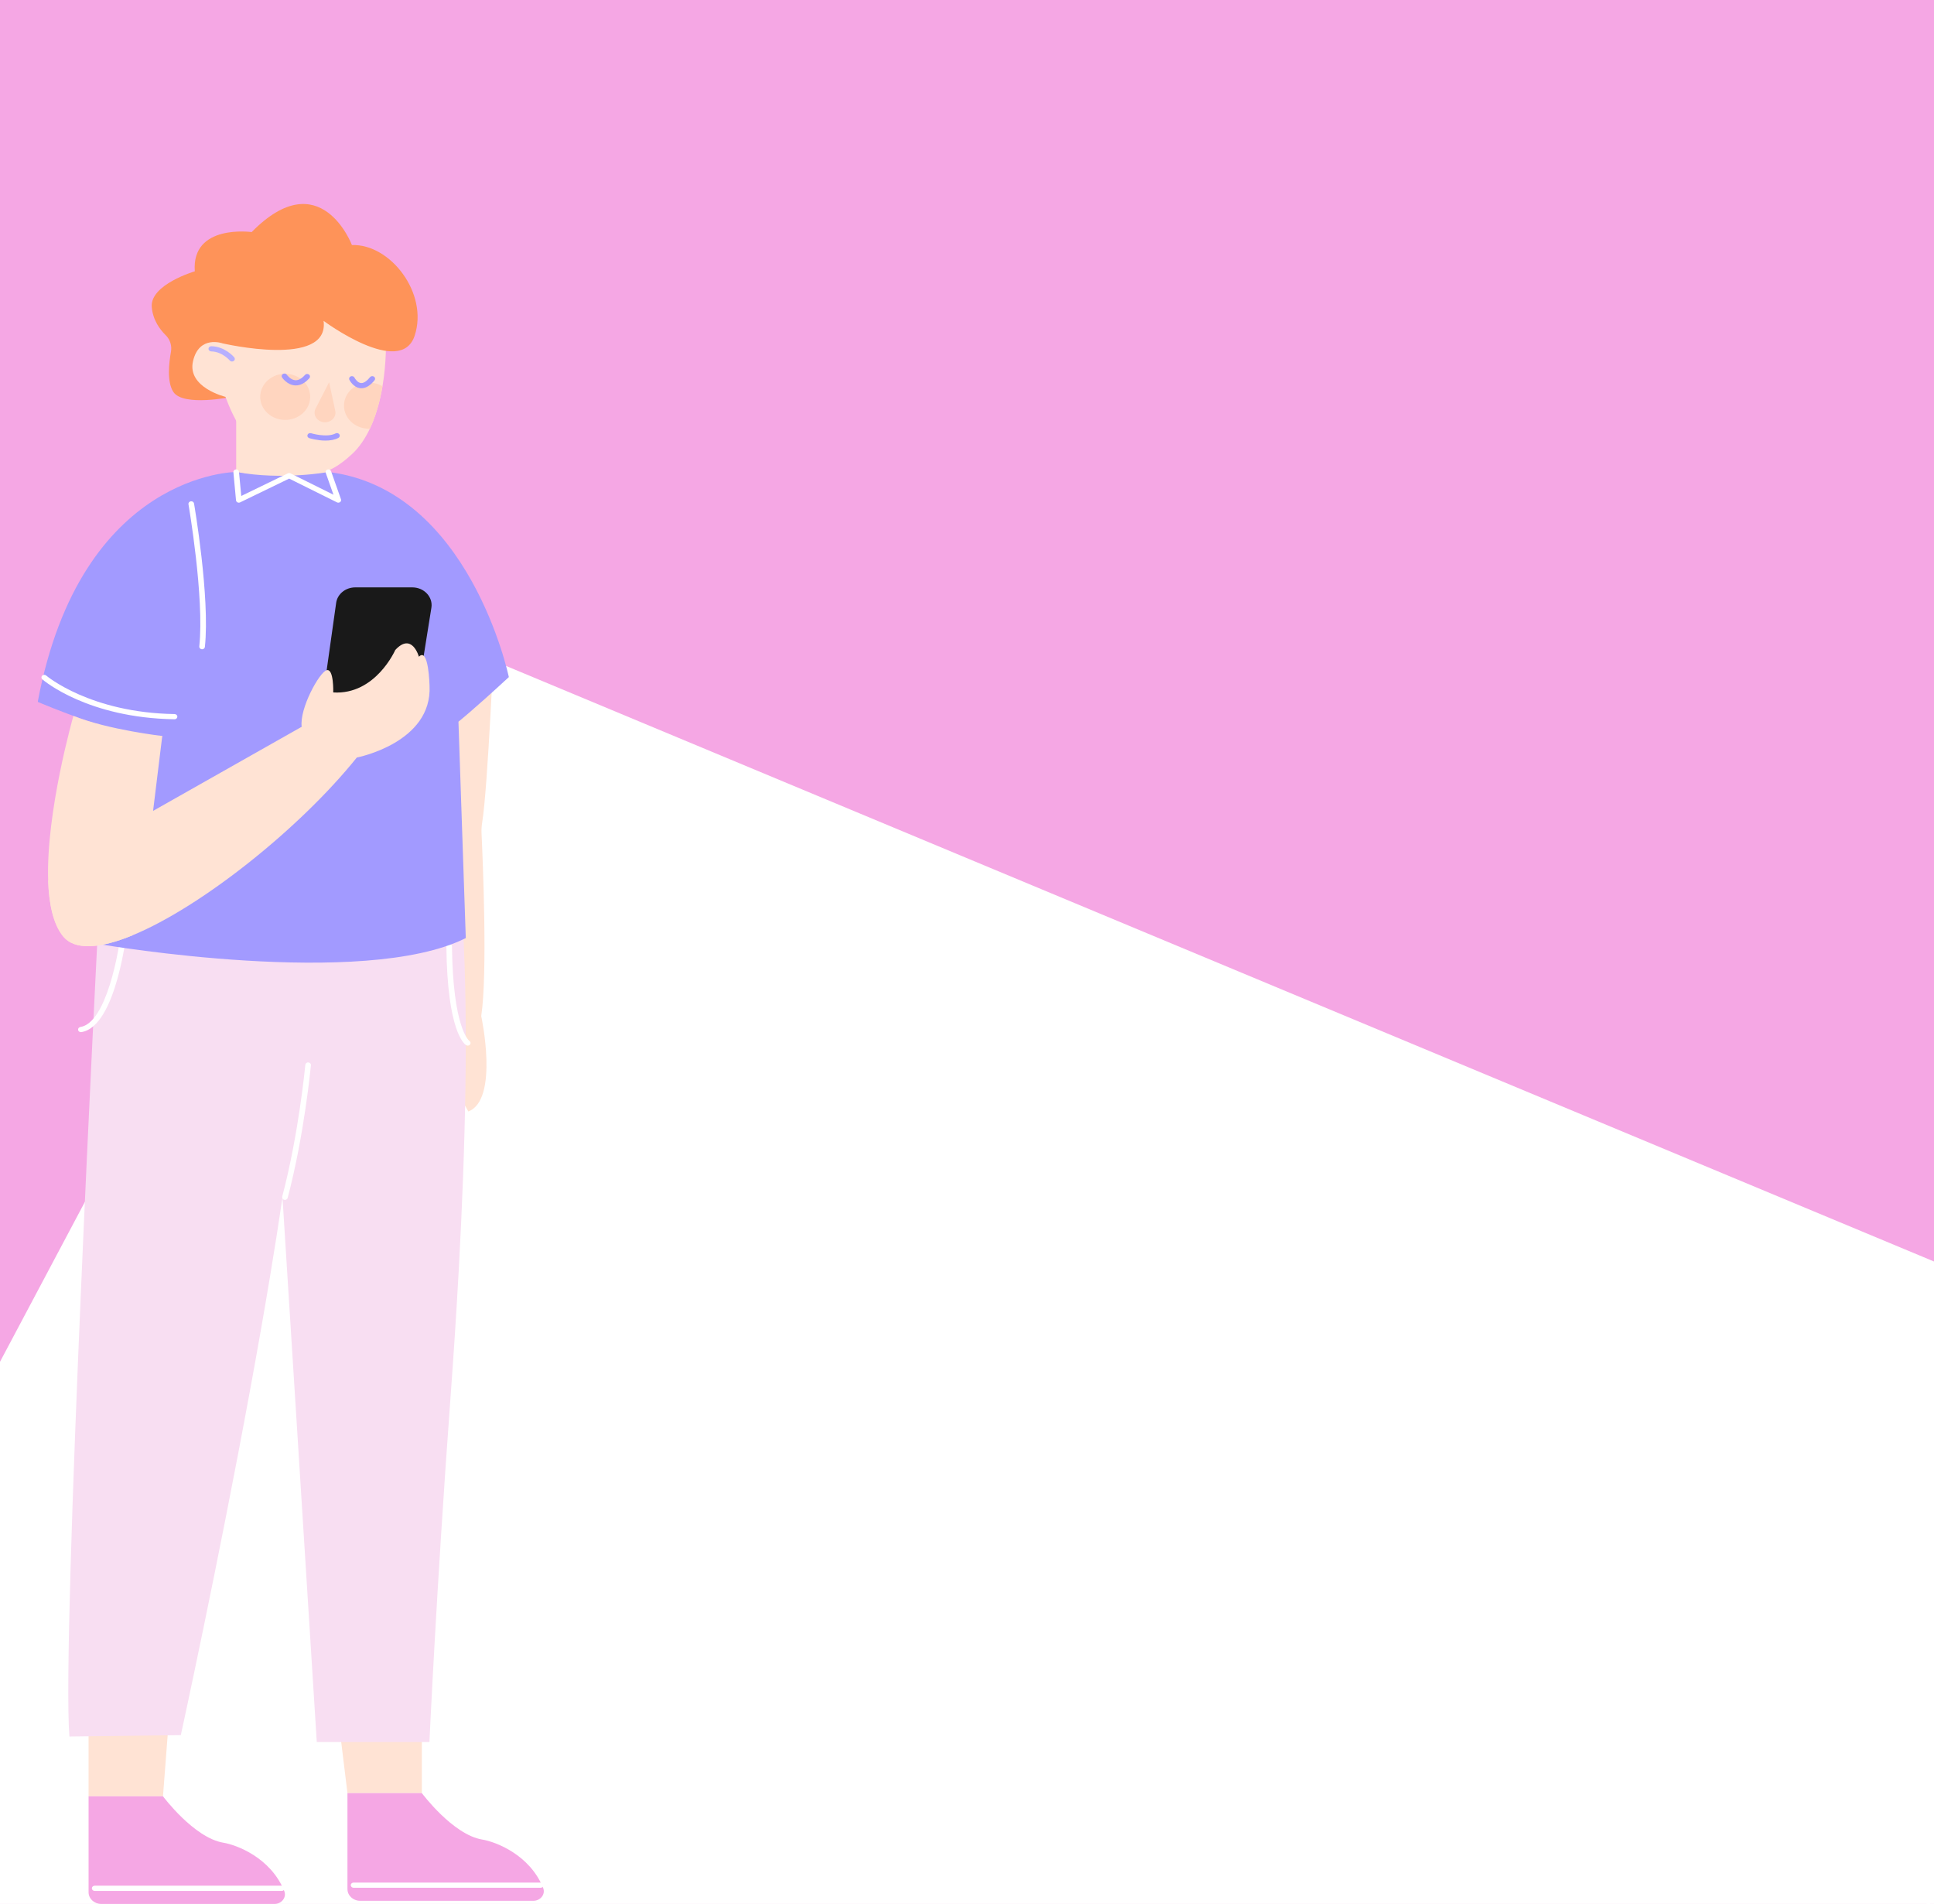
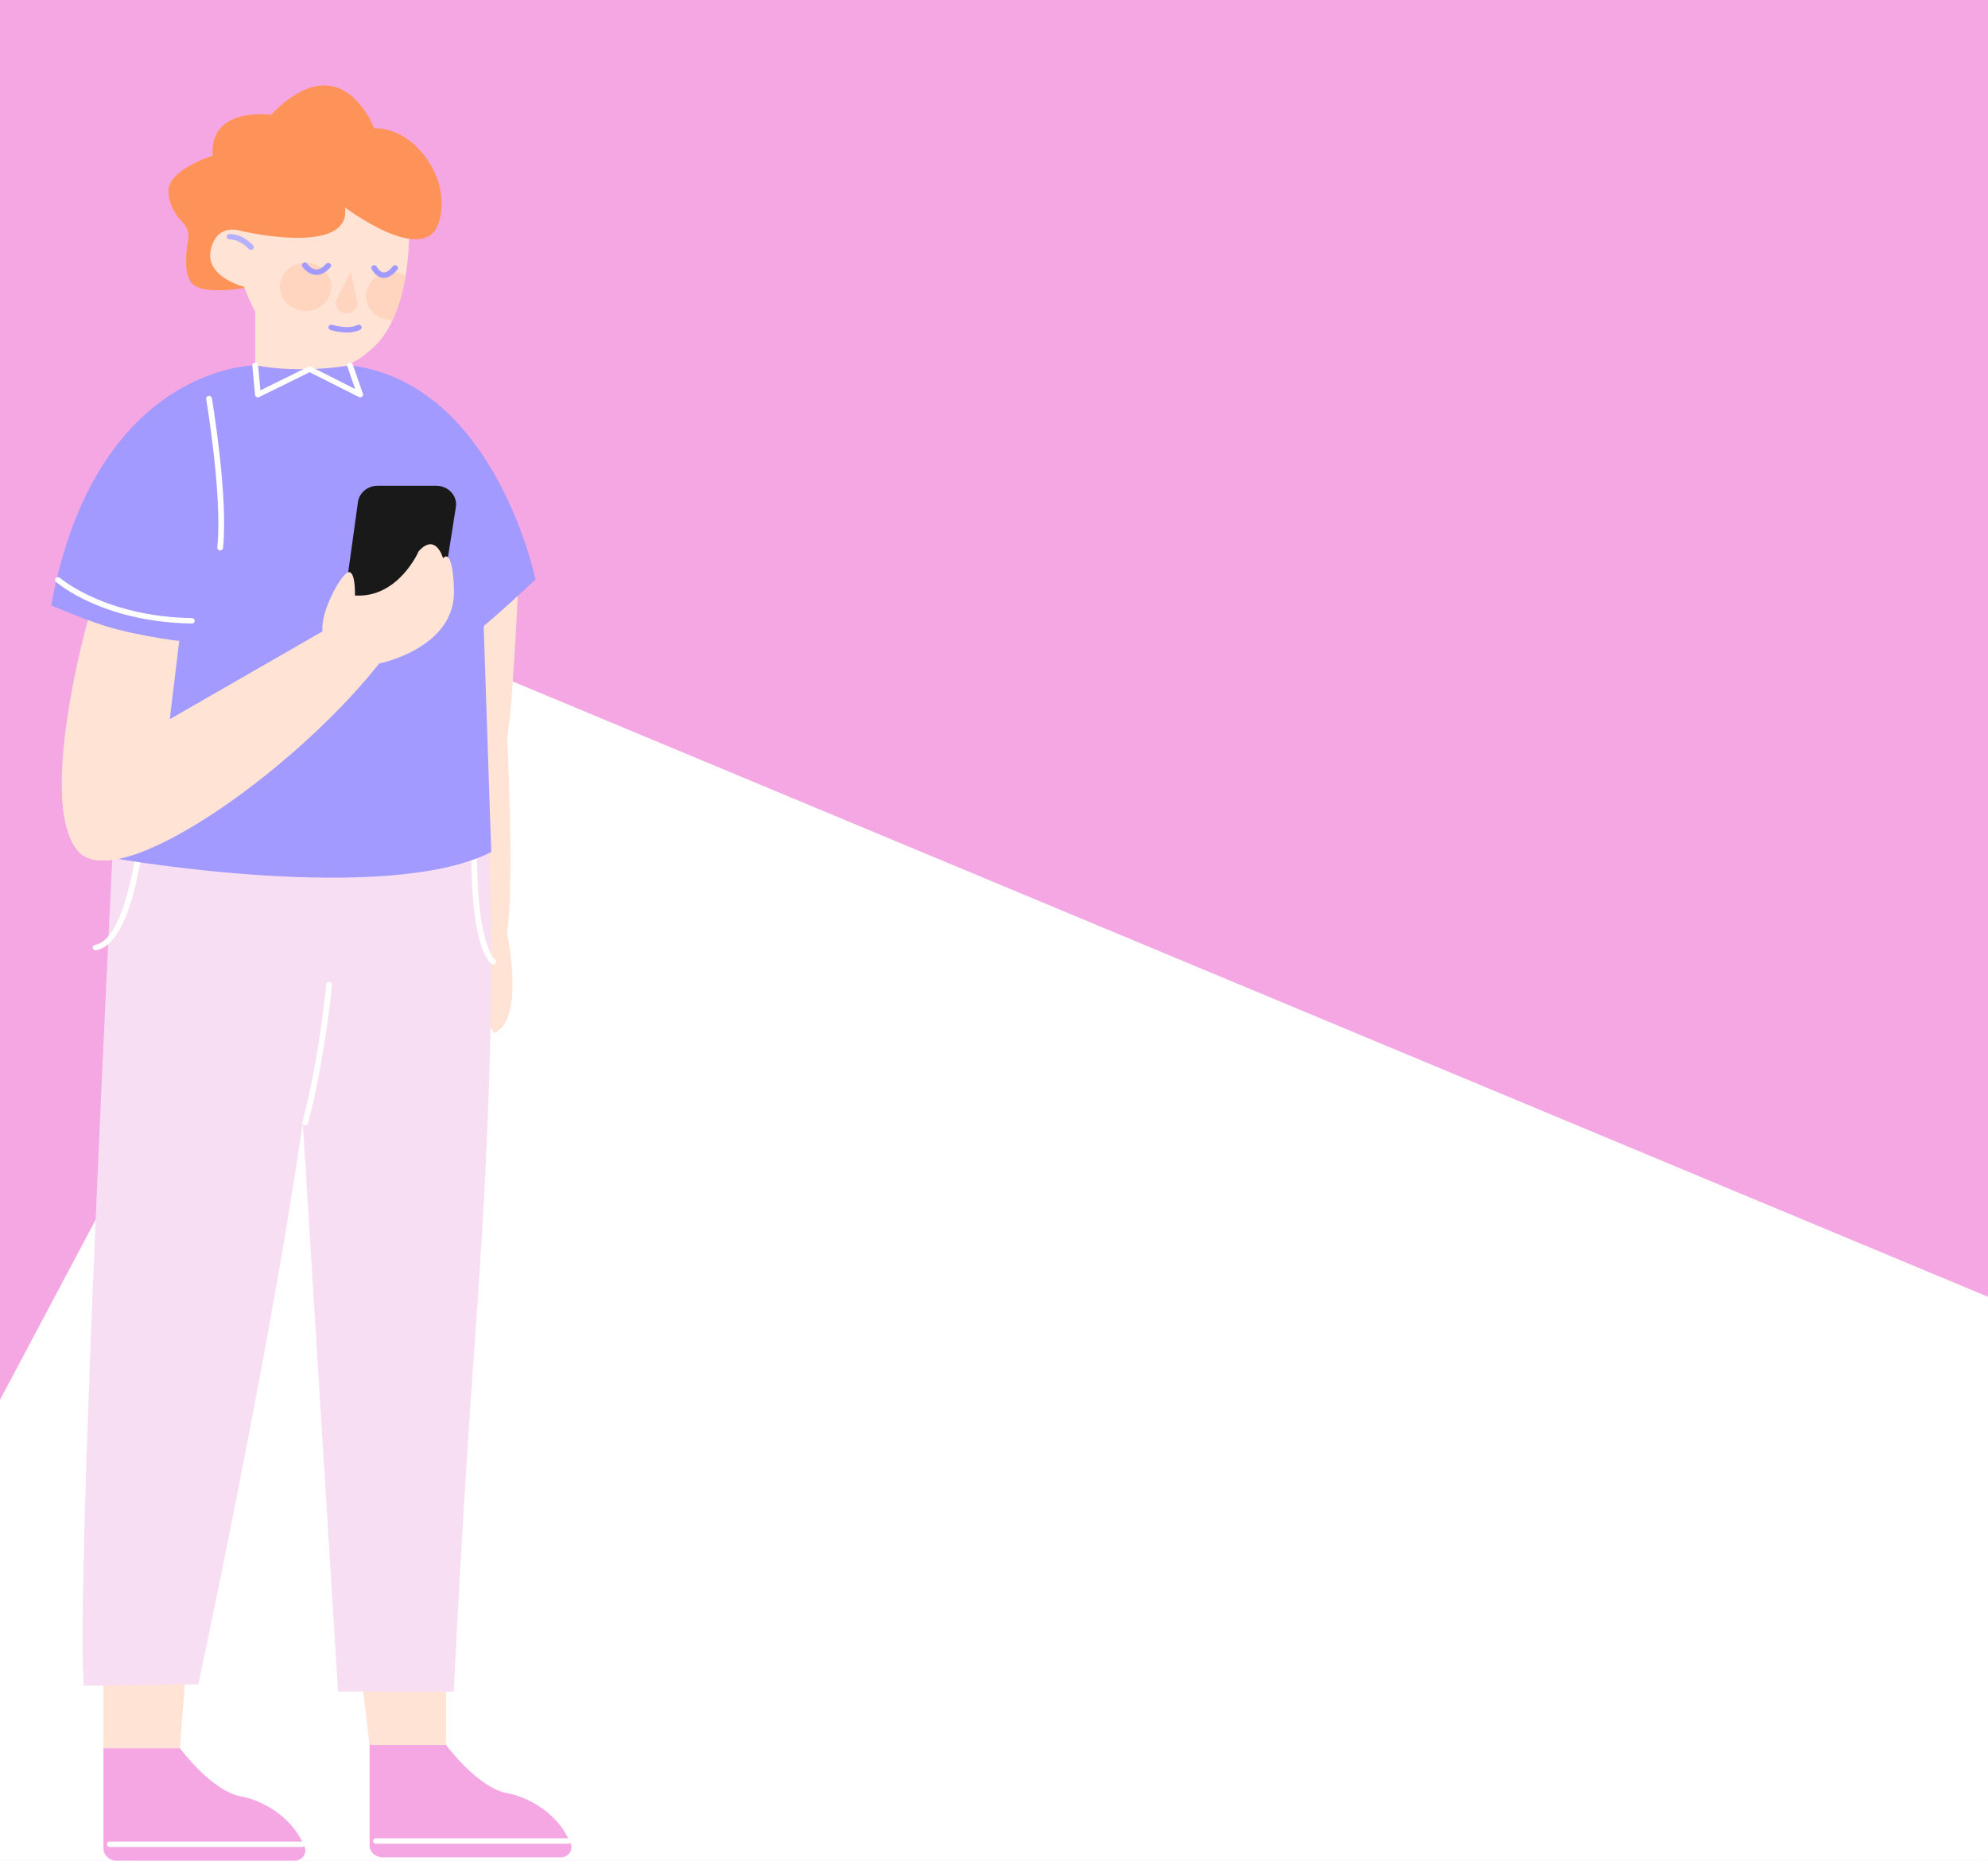
- <svg xmlns="http://www.w3.org/2000/svg" width="1280" height="1260" viewBox="0 0 1280 1260" fill="none">
-   <g clip-path="url(#clip0_233_192)">
-     <rect width="1280" height="1260" fill="#F5A7E4" />
+ <svg xmlns="http://www.w3.org/2000/svg" width="1280" height="1198" viewBox="0 0 1280 1198" fill="none">
+   <g clip-path="url(#clip0_293_107)">
+     <rect width="1280" height="1198" fill="#F5A7E4" />
    <path d="M262 413L1277.5 836.5V1600H-9V923.5L262 413Z" fill="white" />
    <path d="M262 413L1277.5 836.5V1600H-9M262 413L-9 1600M262 413L-9 923.5V1600" stroke="white" stroke-width="5" />
-     <path d="M327.197 420.805C327.197 420.805 322.881 521.238 319.142 544.222C318.753 546.611 318.595 549.027 318.704 551.449C319.561 569.718 322.729 644.565 318.504 672.422C318.504 672.422 330.462 727.651 309.992 735.558L252.79 635.198L285.316 464.098L327.197 420.805Z" fill="#FFE3D4" />
-     <path d="M220.838 1112.11L229.963 1186.66H279.207V1089.12L220.838 1112.11Z" fill="#FFE3D4" />
-     <path d="M229.963 1186.66H279.207C279.207 1186.66 299.677 1214.16 319.143 1217.38C327.964 1218.84 350.513 1227.25 359.487 1249.41C361.159 1253.53 357.754 1257.92 352.988 1257.92H238.365C233.726 1257.92 229.963 1254.45 229.963 1250.17V1186.66Z" fill="#F5A7E4" />
-     <path d="M234 1249.28H357.839C358.86 1249.28 359.693 1248.51 359.693 1247.56C359.693 1246.62 358.86 1245.85 357.839 1245.85H234C232.972 1245.85 232.139 1246.62 232.139 1247.56C232.139 1248.51 232.972 1249.28 234 1249.28Z" fill="white" />
-     <path d="M58.62 1109.78V1188.75H107.87L116.047 1082.1L58.62 1109.78Z" fill="#FFE3D4" />
-     <path d="M58.619 1188.75H107.869C107.869 1188.75 128.333 1216.23 147.799 1219.46C156.621 1220.92 179.17 1229.33 188.149 1251.49C189.815 1255.61 186.416 1260 181.644 1260H67.021C62.382 1260 58.619 1256.52 58.619 1252.24V1188.75Z" fill="#F5A7E4" />
-     <path d="M62.654 1251.36H186.499C187.521 1251.36 188.354 1250.59 188.354 1249.64C188.354 1248.7 187.521 1247.93 186.499 1247.93H62.654C61.626 1247.93 60.793 1248.7 60.793 1249.64C60.793 1250.59 61.626 1251.36 62.654 1251.36Z" fill="white" />
-     <path d="M45.936 1149.2L119.674 1148.28C119.674 1148.28 144.084 1036.68 165.642 919.217C170.274 894.024 174.773 868.551 178.865 843.87C181.807 826.196 184.537 808.91 186.956 792.4L190.264 844.937L194.951 919.2L209.657 1152.86H284.21C284.21 1152.86 288.897 1050.72 298.096 925.809C298.144 925.427 298.157 925.056 298.175 924.662C300.205 897.267 302.06 868.759 303.646 840.026C303.646 839.925 303.665 839.807 303.665 839.7C308.011 759.975 310.042 678.401 306.358 612.792C306.358 612.792 225.652 642.655 64.831 614.815C64.831 614.815 40.714 1084.17 45.936 1149.2Z" fill="#F8DEF2" />
-     <path d="M188.578 794.052C189.416 794.052 190.176 793.53 190.383 792.748C201.442 751.046 205.74 705.409 205.783 704.948C205.868 704.004 205.114 703.172 204.086 703.094C203.071 702.998 202.159 703.717 202.074 704.661C202.031 705.117 197.764 750.495 186.772 791.928C186.529 792.85 187.137 793.777 188.134 794.002C188.28 794.035 188.432 794.052 188.578 794.052Z" fill="white" />
-     <path d="M309.563 691.967C310.183 691.967 310.791 691.68 311.138 691.163C311.673 690.382 311.442 689.348 310.621 688.825C310.317 688.601 299.745 680.216 299.137 626.184C299.131 625.245 298.292 624.487 297.282 624.487C297.27 624.487 297.264 624.487 297.258 624.487C296.237 624.498 295.404 625.268 295.422 626.218C296.054 682.767 307.295 690.944 308.572 691.697C308.882 691.877 309.229 691.967 309.563 691.967Z" fill="white" />
-     <path d="M53.523 683.054C53.633 683.054 53.736 683.043 53.839 683.032C77.233 679.356 84.06 615.653 84.34 612.944C84.431 612 83.69 611.163 82.668 611.073C81.635 610.983 80.735 611.674 80.632 612.613C78.808 630.348 70.315 676.957 53.213 679.643C52.204 679.8 51.523 680.688 51.693 681.621C51.851 682.464 52.636 683.054 53.523 683.054Z" fill="white" />
-     <path d="M156.322 312.353V273.302L216.199 277.253L217.707 323.648L156.322 312.353Z" fill="#FFE3D4" />
-     <mask id="mask0_233_192" style="mask-type:luminance" maskUnits="userSpaceOnUse" x="25" y="311" width="314" height="327">
-       <path d="M338.143 311.347H24.999V637.912H338.143V311.347Z" fill="white" />
+     <path d="M335.197 345.341C335.197 345.341 330.881 447.369 327.142 470.718C326.753 473.144 326.595 475.599 326.704 478.059C327.561 496.618 330.729 572.654 326.504 600.952C326.504 600.952 338.462 657.058 317.992 665.09L260.79 563.137L293.316 389.322L335.197 345.341Z" fill="#FFE3D4" />
+     <path d="M228.838 1047.62L237.963 1123.36H287.207V1024.26L228.838 1047.62Z" fill="#FFE3D4" />
+     <path d="M237.963 1123.36H287.207C287.207 1123.36 307.677 1151.28 327.143 1154.56C335.964 1156.05 358.513 1164.59 367.487 1187.1C369.159 1191.29 365.754 1195.74 360.988 1195.74H246.365C241.726 1195.74 237.963 1192.22 237.963 1187.87V1123.36Z" fill="#F5A7E4" />
+     <path d="M242 1186.97H365.839C366.86 1186.97 367.693 1186.19 367.693 1185.22C367.693 1184.26 366.86 1183.48 365.839 1183.48H242C240.972 1183.48 240.139 1184.26 240.139 1185.22C240.139 1186.19 240.972 1186.97 242 1186.97Z" fill="white" />
+     <path d="M66.62 1045.26V1125.48H115.87L124.047 1017.13L66.62 1045.26Z" fill="#FFE3D4" />
+     <path d="M66.619 1125.48H115.869C115.869 1125.48 136.333 1153.4 155.799 1156.67C164.621 1158.15 187.17 1166.7 196.149 1189.21C197.815 1193.4 194.416 1197.86 189.644 1197.86H75.021C70.382 1197.86 66.619 1194.32 66.619 1189.98V1125.48Z" fill="#F5A7E4" />
+     <path d="M70.654 1189.08H194.499C195.521 1189.08 196.354 1188.29 196.354 1187.34C196.354 1186.38 195.521 1185.59 194.499 1185.59H70.654C69.626 1185.59 68.793 1186.38 68.793 1187.34C68.793 1188.29 69.626 1189.08 70.654 1189.08Z" fill="white" />
+     <path d="M53.936 1085.3L127.674 1084.36C127.674 1084.36 152.084 970.996 173.642 851.665C178.274 826.072 182.773 800.194 186.865 775.121C189.807 757.167 192.537 739.607 194.956 722.835L198.264 776.206L202.951 851.648L217.657 1089.02H292.21C292.21 1089.02 296.897 985.256 306.096 858.361C306.144 857.973 306.157 857.596 306.175 857.197C308.205 829.366 310.06 800.406 311.646 771.217C311.646 771.114 311.665 770.994 311.665 770.886C316.011 689.895 318.042 607.026 314.358 540.376C314.358 540.376 233.652 570.713 72.831 542.432C72.831 542.432 48.714 1019.23 53.936 1085.3Z" fill="#F8DEF2" />
+     <path d="M196.578 724.513C197.416 724.513 198.176 723.982 198.383 723.189C209.442 680.824 213.74 634.463 213.783 633.995C213.868 633.036 213.114 632.191 212.086 632.111C211.071 632.014 210.159 632.745 210.074 633.704C210.031 634.166 205.764 680.265 194.772 722.355C194.529 723.292 195.137 724.234 196.134 724.462C196.28 724.496 196.432 724.513 196.578 724.513Z" fill="white" />
+     <path d="M317.563 620.807C318.183 620.807 318.791 620.516 319.138 619.991C319.673 619.198 319.442 618.147 318.621 617.616C318.317 617.388 307.745 608.87 307.137 553.98C307.131 553.027 306.292 552.256 305.282 552.256C305.27 552.256 305.264 552.256 305.258 552.256C304.237 552.268 303.404 553.05 303.422 554.015C304.054 611.462 315.295 619.768 316.572 620.533C316.882 620.716 317.229 620.807 317.563 620.807Z" fill="white" />
+     <path d="M61.523 611.753C61.633 611.753 61.736 611.742 61.839 611.731C85.233 607.997 92.06 543.282 92.34 540.531C92.431 539.572 91.69 538.721 90.668 538.63C89.635 538.538 88.735 539.24 88.632 540.194C86.808 558.211 78.315 605.559 61.213 608.288C60.204 608.448 59.523 609.35 59.693 610.298C59.851 611.154 60.636 611.753 61.523 611.753Z" fill="white" />
+     <path d="M164.322 235.168V195.498L224.199 199.511L225.707 246.643L164.322 235.168Z" fill="#FFE3D4" />
+     <mask id="mask0_293_107" style="mask-type:luminance" maskUnits="userSpaceOnUse" x="33" y="234" width="314" height="332">
+       <path d="M346.143 234.146H32.999V565.895H346.143V234.146Z" fill="white" />
    </mask>
-     <g mask="url(#mask0_233_192)">
-       <path d="M156.324 312.353C156.324 312.353 53.531 312.353 24.976 464.481C24.976 464.481 85.504 490.623 107.396 487.06L68.013 625.167C68.013 625.167 240.671 654.67 308.275 620.801L303.423 477.597C303.423 477.597 312.3 470.673 336.77 448.094C336.77 448.094 310.877 323.648 217.344 312.353C217.344 312.353 187.019 318.001 156.324 312.353Z" fill="#A29AFF" />
+     <g mask="url(#mask0_293_107)">
+       <path d="M164.324 235.168C164.324 235.168 61.531 235.168 32.976 389.71C32.976 389.71 93.504 416.268 115.396 412.648L76.013 552.947C76.013 552.947 248.671 582.918 316.275 548.512L311.423 403.035C311.423 403.035 320.3 396.001 344.77 373.064C344.77 373.064 318.877 246.643 225.344 235.168C225.344 235.168 195.019 240.905 164.324 235.168Z" fill="#A29AFF" />
    </g>
-     <path d="M216.199 443.531L222.485 398.956C223.312 393.095 228.723 388.717 235.125 388.717H272.909C280.685 388.717 286.655 395.09 285.512 402.193L277.256 453.781L216.199 467.195V443.531Z" fill="#191919" />
-     <path d="M31.874 582.818C32.391 598.17 35.182 611.494 41.711 619.575C49.517 629.241 66.485 627.712 87.775 618.946C133.238 600.182 198.441 548.28 236.152 501.322C236.152 501.322 286.217 491.662 284.283 453.781C284.283 453.781 283.742 427.936 277.249 434.607C277.249 434.607 272.696 418.119 261.595 430.167C261.595 430.167 248.554 460.013 220.546 458.243C220.546 458.243 221.032 442.199 216.199 443.536C211.366 444.874 198.118 468.937 199.669 480.974L101.315 536.63L107.394 487.06C107.394 487.06 72.194 483.092 48.587 473.775C48.587 473.775 30.33 537.333 31.874 582.818Z" fill="#FFE3D4" />
-     <path d="M133.748 429.667C134.702 429.667 135.511 429.009 135.602 428.122C139.092 395.326 128.526 333.797 128.41 333.173C128.252 332.246 127.304 331.6 126.288 331.751C125.273 331.903 124.58 332.78 124.744 333.718C124.841 334.336 135.341 395.427 131.9 427.784C131.796 428.729 132.544 429.571 133.572 429.661C133.626 429.667 133.699 429.667 133.748 429.667Z" fill="white" />
-     <path d="M115.526 476.001C116.535 476.001 117.368 475.248 117.387 474.309C117.399 473.365 116.584 472.584 115.557 472.561C59.704 471.69 30.839 447.296 30.553 447.049C29.799 446.402 28.626 446.436 27.921 447.127C27.221 447.818 27.258 448.909 28.006 449.555C29.215 450.6 58.221 475.107 115.49 476.001C115.502 476.001 115.508 476.001 115.526 476.001Z" fill="white" />
-     <path d="M128.934 179.551C128.934 179.551 99.297 188.255 100.44 203.097C101.115 211.728 105.808 218.022 109.632 221.787C112.635 224.749 113.869 228.868 113.14 232.869C111.742 240.568 110.477 252.734 114.672 259.287C121.122 269.363 153.562 262.63 153.562 262.63L150.413 184.513L128.934 179.551Z" fill="#FE9359" />
-     <path d="M253.154 255.606C251.482 265.373 248.807 275.168 244.777 283.704C241.627 290.385 237.651 296.286 232.648 300.815C216.556 315.398 207.594 315.96 188.043 307.705C164.278 297.663 154.855 277.635 149.213 262.619C149.213 262.619 123.709 256.477 127.746 239.022C131.771 221.546 147.334 227.238 147.334 227.238C147.334 227.238 159.068 177.679 183.161 175.015C207.23 172.352 250.862 167.749 254.99 216.044C255.841 226.047 255.659 240.781 253.154 255.606Z" fill="#FFE3D4" />
-     <path d="M217.827 252.931L208.659 270.79C207.036 274.685 209.832 278.944 214.325 279.416C218.769 279.877 222.52 276.387 221.967 272.291L217.827 252.931Z" fill="#FFD5BF" />
-     <path d="M205.189 264.356C204.156 272.729 195.96 278.742 186.884 277.798C177.807 276.843 171.296 269.279 172.323 260.9C173.363 252.527 181.552 246.508 190.629 247.463C199.705 248.413 206.223 255.983 205.189 264.356Z" fill="#FFD5BF" />
-     <path d="M253.156 255.612C251.484 265.373 248.809 275.162 244.779 283.71C243.964 283.743 243.162 283.71 242.329 283.62C233.258 282.67 226.741 275.112 227.78 266.739C228.808 258.349 236.997 252.336 246.074 253.291C248.682 253.566 251.077 254.387 253.156 255.612Z" fill="#FFD5BF" />
-     <path d="M153.556 239.236C153.963 239.236 154.371 239.124 154.705 238.877C155.514 238.292 155.66 237.219 155.033 236.472C154.778 236.174 148.869 229.273 139.883 229.127C138.85 229.11 138.011 229.857 137.992 230.807C137.968 231.757 138.789 232.538 139.816 232.56C147.039 232.684 152.042 238.517 152.097 238.579C152.462 239.006 153.009 239.236 153.556 239.236Z" fill="#B7B0FF" />
-     <path d="M215.432 291.571C218.338 291.571 221.378 291.139 223.913 289.829C224.813 289.369 225.135 288.323 224.631 287.497C224.132 286.666 223.001 286.368 222.101 286.834C216.253 289.846 205.991 286.739 205.887 286.705C204.915 286.401 203.857 286.89 203.529 287.784C203.206 288.689 203.729 289.655 204.702 289.959C205.018 290.054 209.991 291.571 215.432 291.571Z" fill="#A29AFF" />
-     <path d="M195.783 255.066C198.902 255.066 201.917 253.465 204.756 250.279C205.407 249.548 205.291 248.463 204.501 247.862C203.704 247.261 202.537 247.368 201.887 248.098C199.68 250.565 197.503 251.751 195.467 251.627C192.226 251.425 189.88 248.042 189.849 248.008C189.314 247.205 188.171 246.952 187.29 247.446C186.42 247.952 186.153 249.003 186.688 249.812C186.816 250.014 190.032 254.729 195.211 255.05C195.406 255.061 195.594 255.066 195.783 255.066Z" fill="#A29AFF" />
-     <path d="M239.197 256.938C242.127 256.938 245.052 255.162 247.891 251.65C248.505 250.886 248.335 249.818 247.514 249.25C246.687 248.683 245.526 248.84 244.912 249.593C243.374 251.498 241.1 253.701 238.875 253.493C236.735 253.28 235.039 250.779 234.613 249.914C234.188 249.054 233.081 248.672 232.145 249.065C231.215 249.453 230.801 250.475 231.227 251.335C231.33 251.543 233.805 256.443 238.48 256.904C238.723 256.932 238.96 256.938 239.197 256.938Z" fill="#A29AFF" />
-     <path d="M31.88 582.817C32.403 598.181 35.182 611.5 41.717 619.581C49.523 629.246 66.491 627.712 87.775 618.946C84.395 600.019 67.749 584.661 46.052 582.379C41.194 581.857 36.434 582.048 31.88 582.817Z" fill="#FFE3D4" />
-     <path d="M223.906 332.656C224.332 332.656 224.764 332.521 225.104 332.252C225.682 331.802 225.913 331.077 225.675 330.408L219.11 311.819C218.781 310.925 217.742 310.431 216.763 310.723C215.784 311.021 215.255 311.987 215.571 312.886L220.702 327.396L192.262 313.274C191.721 313.004 191.065 312.999 190.512 313.263L159.67 328.217L158.169 312.207C158.09 311.268 157.202 310.549 156.162 310.644C155.135 310.723 154.381 311.56 154.472 312.504L156.205 331.088C156.26 331.656 156.624 332.167 157.172 332.448C157.713 332.724 158.375 332.729 158.922 332.459L191.369 316.73L223.031 332.448C223.298 332.589 223.602 332.656 223.906 332.656Z" fill="white" />
-     <path d="M147.33 227.233C147.33 227.233 218.302 243.777 214.156 212.341C214.156 212.341 265.132 250.211 274.428 222.186C283.723 194.167 258.36 161.304 232.917 162.169C232.917 162.169 212.125 107.244 166.565 153.583C166.565 153.583 126.623 148.019 128.927 179.551L147.33 227.233Z" fill="#FE9359" />
+     <path d="M224.199 368.428L230.485 323.146C231.312 317.192 236.723 312.745 243.125 312.745H280.909C288.685 312.745 294.655 319.218 293.512 326.434L285.256 378.841L224.199 392.468V368.428Z" fill="#191919" />
+     <path d="M39.874 509.926C40.391 525.522 43.182 539.058 49.711 547.267C57.517 557.086 74.485 555.533 95.775 546.628C141.238 527.566 206.441 474.84 244.152 427.137C244.152 427.137 294.217 417.324 292.283 378.841C292.283 378.841 291.742 352.586 285.249 359.362C285.249 359.362 280.696 342.613 269.595 354.852C269.595 354.852 256.554 385.172 228.546 383.373C228.546 383.373 229.032 367.075 224.199 368.434C219.366 369.792 206.118 394.237 207.669 406.466L109.315 463.005L115.394 412.648C115.394 412.648 80.194 408.618 56.587 399.153C56.587 399.153 38.33 463.719 39.874 509.926Z" fill="#FFE3D4" />
+     <path d="M141.748 354.344C142.702 354.344 143.511 353.676 143.602 352.774C147.092 319.458 136.526 256.952 136.41 256.319C136.252 255.377 135.304 254.72 134.288 254.874C133.273 255.029 132.58 255.919 132.744 256.872C132.841 257.5 143.341 319.561 139.9 352.432C139.796 353.391 140.544 354.247 141.572 354.339C141.626 354.344 141.699 354.344 141.748 354.344Z" fill="white" />
+     <path d="M123.526 401.413C124.535 401.413 125.368 400.648 125.387 399.695C125.399 398.736 124.584 397.942 123.557 397.92C67.704 397.035 38.839 372.253 38.553 372.002C37.799 371.345 36.626 371.379 35.921 372.082C35.221 372.784 35.258 373.891 36.006 374.548C37.215 375.61 66.221 400.506 123.49 401.413C123.502 401.413 123.508 401.413 123.526 401.413Z" fill="white" />
+     <path d="M136.934 100.258C136.934 100.258 107.297 109.101 108.44 124.177C109.115 132.946 113.808 139.34 117.632 143.165C120.635 146.173 121.869 150.358 121.14 154.423C119.742 162.244 118.477 174.603 122.672 181.26C129.122 191.495 161.562 184.656 161.562 184.656L158.413 105.299L136.934 100.258Z" fill="#FE9359" />
+     <path d="M261.154 177.52C259.482 187.442 256.807 197.393 252.777 206.064C249.627 212.852 245.651 218.846 240.648 223.447C224.556 238.262 215.594 238.833 196.043 230.446C172.278 220.245 162.855 199.899 157.213 184.645C157.213 184.645 131.709 178.405 135.746 160.674C139.771 142.919 155.334 148.702 155.334 148.702C155.334 148.702 167.068 98.357 191.161 95.651C215.23 92.945 258.862 88.269 262.99 137.331C263.841 147.492 263.659 162.461 261.154 177.52Z" fill="#FFE3D4" />
+     <path d="M225.827 174.803L216.659 192.946C215.036 196.902 217.832 201.229 222.325 201.709C226.769 202.177 230.52 198.632 229.967 194.47L225.827 174.803Z" fill="#FFD5BF" />
+     <path d="M213.189 186.409C212.156 194.915 203.96 201.024 194.884 200.064C185.807 199.094 179.296 191.41 180.323 182.898C181.363 174.392 189.552 168.278 198.629 169.248C207.705 170.213 214.223 177.903 213.189 186.409Z" fill="#FFD5BF" />
+     <path d="M261.156 177.526C259.484 187.442 256.809 197.387 252.779 206.07C251.964 206.104 251.162 206.07 250.329 205.979C241.258 205.014 234.741 197.336 235.78 188.83C236.808 180.306 244.997 174.198 254.074 175.168C256.682 175.448 259.077 176.282 261.156 177.526Z" fill="#FFD5BF" />
+     <path d="M161.556 160.891C161.963 160.891 162.371 160.777 162.705 160.526C163.514 159.932 163.66 158.841 163.033 158.082C162.778 157.78 156.869 150.769 147.883 150.621C146.85 150.604 146.011 151.363 145.992 152.328C145.968 153.292 146.789 154.086 147.816 154.109C155.039 154.234 160.042 160.16 160.097 160.223C160.462 160.657 161.009 160.891 161.556 160.891Z" fill="#B7B0FF" />
+     <path d="M223.432 214.057C226.338 214.057 229.378 213.617 231.913 212.287C232.813 211.819 233.135 210.757 232.631 209.918C232.132 209.073 231.001 208.77 230.101 209.244C224.253 212.304 213.991 209.147 213.887 209.113C212.915 208.805 211.857 209.301 211.529 210.209C211.206 211.128 211.729 212.11 212.702 212.418C213.018 212.515 217.991 214.057 223.432 214.057Z" fill="#A29AFF" />
+     <path d="M203.783 176.972C206.902 176.972 209.917 175.345 212.756 172.108C213.407 171.366 213.291 170.264 212.501 169.654C211.704 169.043 210.537 169.151 209.887 169.893C207.68 172.4 205.503 173.604 203.467 173.479C200.226 173.273 197.88 169.836 197.849 169.802C197.314 168.986 196.171 168.729 195.29 169.231C194.42 169.745 194.153 170.813 194.688 171.635C194.816 171.84 198.032 176.63 203.211 176.955C203.406 176.967 203.594 176.972 203.783 176.972Z" fill="#A29AFF" />
+     <path d="M247.197 178.873C250.127 178.873 253.052 177.069 255.891 173.501C256.505 172.725 256.335 171.64 255.514 171.064C254.687 170.487 253.526 170.647 252.912 171.412C251.374 173.347 249.1 175.585 246.875 175.374C244.735 175.157 243.039 172.617 242.613 171.737C242.188 170.864 241.081 170.476 240.145 170.875C239.215 171.269 238.801 172.308 239.227 173.182C239.33 173.393 241.805 178.371 246.48 178.839C246.723 178.868 246.96 178.873 247.197 178.873Z" fill="#A29AFF" />
+     <path d="M39.88 509.926C40.403 525.534 43.182 539.063 49.717 547.273C57.523 557.092 74.491 555.533 95.775 546.627C92.395 527.4 75.749 511.798 54.052 509.48C49.194 508.95 44.434 509.144 39.88 509.926Z" fill="#FFE3D4" />
+     <path d="M231.906 255.794C232.332 255.794 232.764 255.657 233.104 255.383C233.682 254.926 233.913 254.189 233.675 253.51L227.11 234.626C226.781 233.718 225.742 233.215 224.763 233.512C223.784 233.815 223.255 234.797 223.571 235.71L228.702 250.45L200.262 236.104C199.721 235.83 199.065 235.824 198.512 236.093L167.67 251.284L166.169 235.019C166.09 234.066 165.202 233.335 164.162 233.432C163.135 233.512 162.381 234.363 162.472 235.322L164.205 254.201C164.26 254.778 164.624 255.297 165.172 255.582C165.713 255.862 166.375 255.868 166.922 255.594L199.369 239.615L231.031 255.582C231.298 255.725 231.602 255.794 231.906 255.794Z" fill="white" />
+     <path d="M155.33 148.697C155.33 148.697 226.302 165.504 222.156 133.569C222.156 133.569 273.132 172.04 282.428 143.57C291.723 115.106 266.36 81.721 240.917 82.601C240.917 82.601 220.125 26.803 174.565 73.878C174.565 73.878 134.623 68.226 136.927 100.258L155.33 148.697Z" fill="#FE9359" />
  </g>
  <defs>
-     <clipPath id="clip0_233_192">
-       <rect width="1280" height="1260" fill="white" />
+     <clipPath id="clip0_293_107">
+       <rect width="1280" height="1198" fill="white" />
    </clipPath>
  </defs>
</svg>
